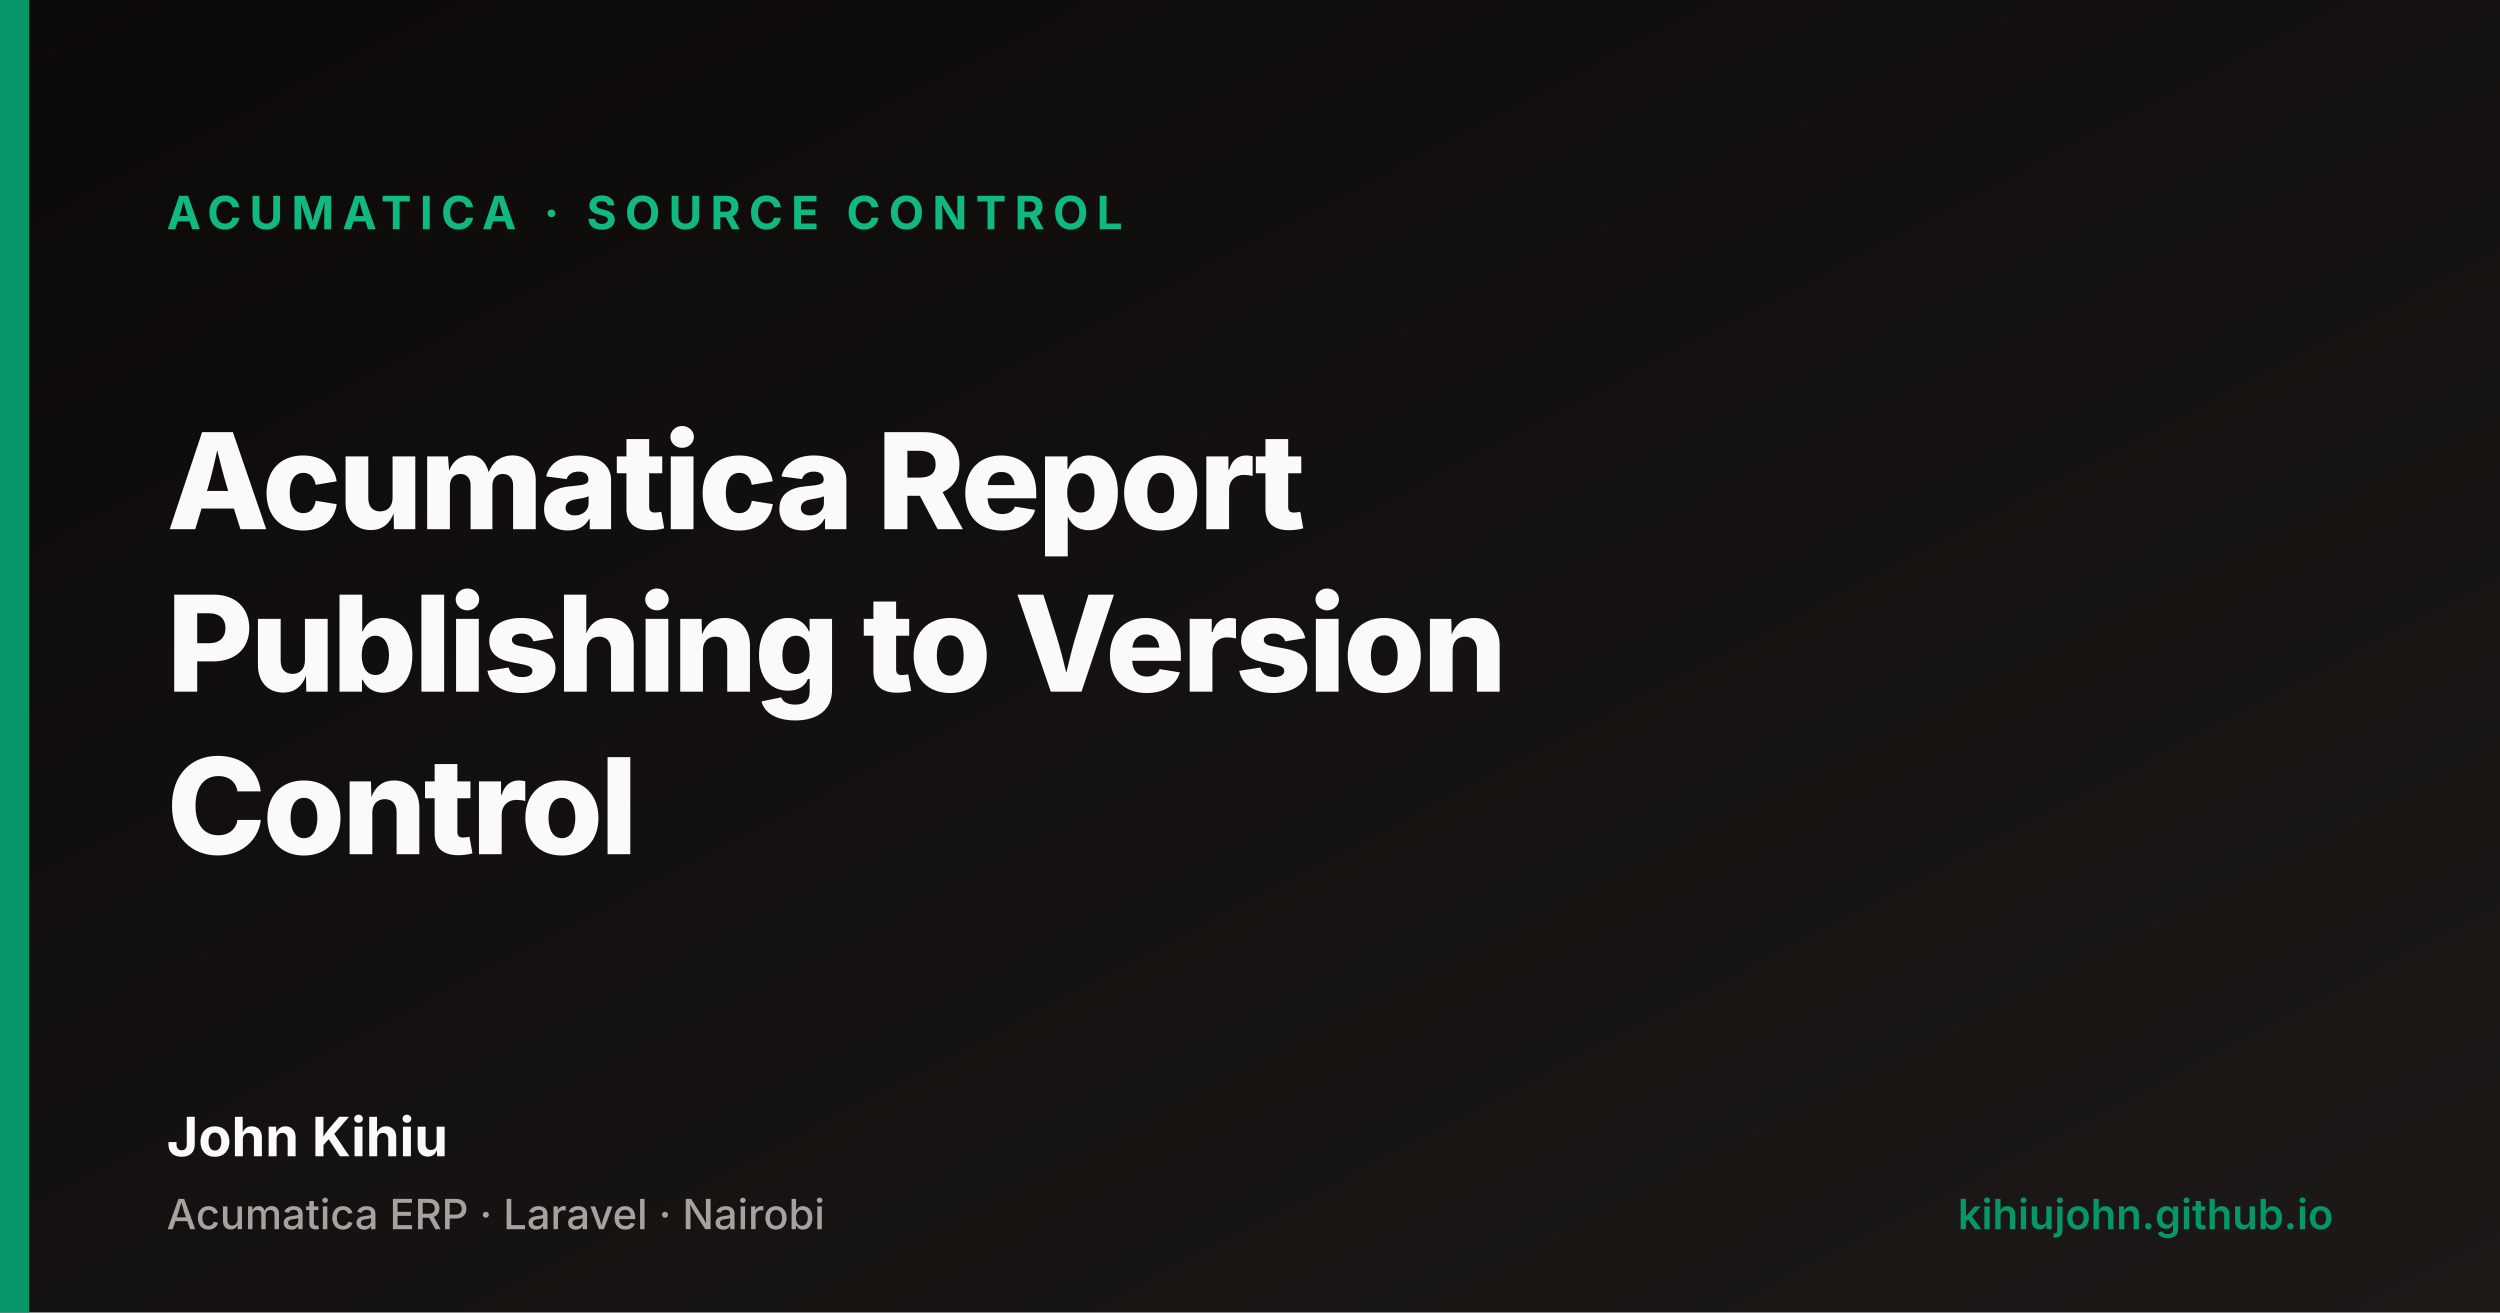
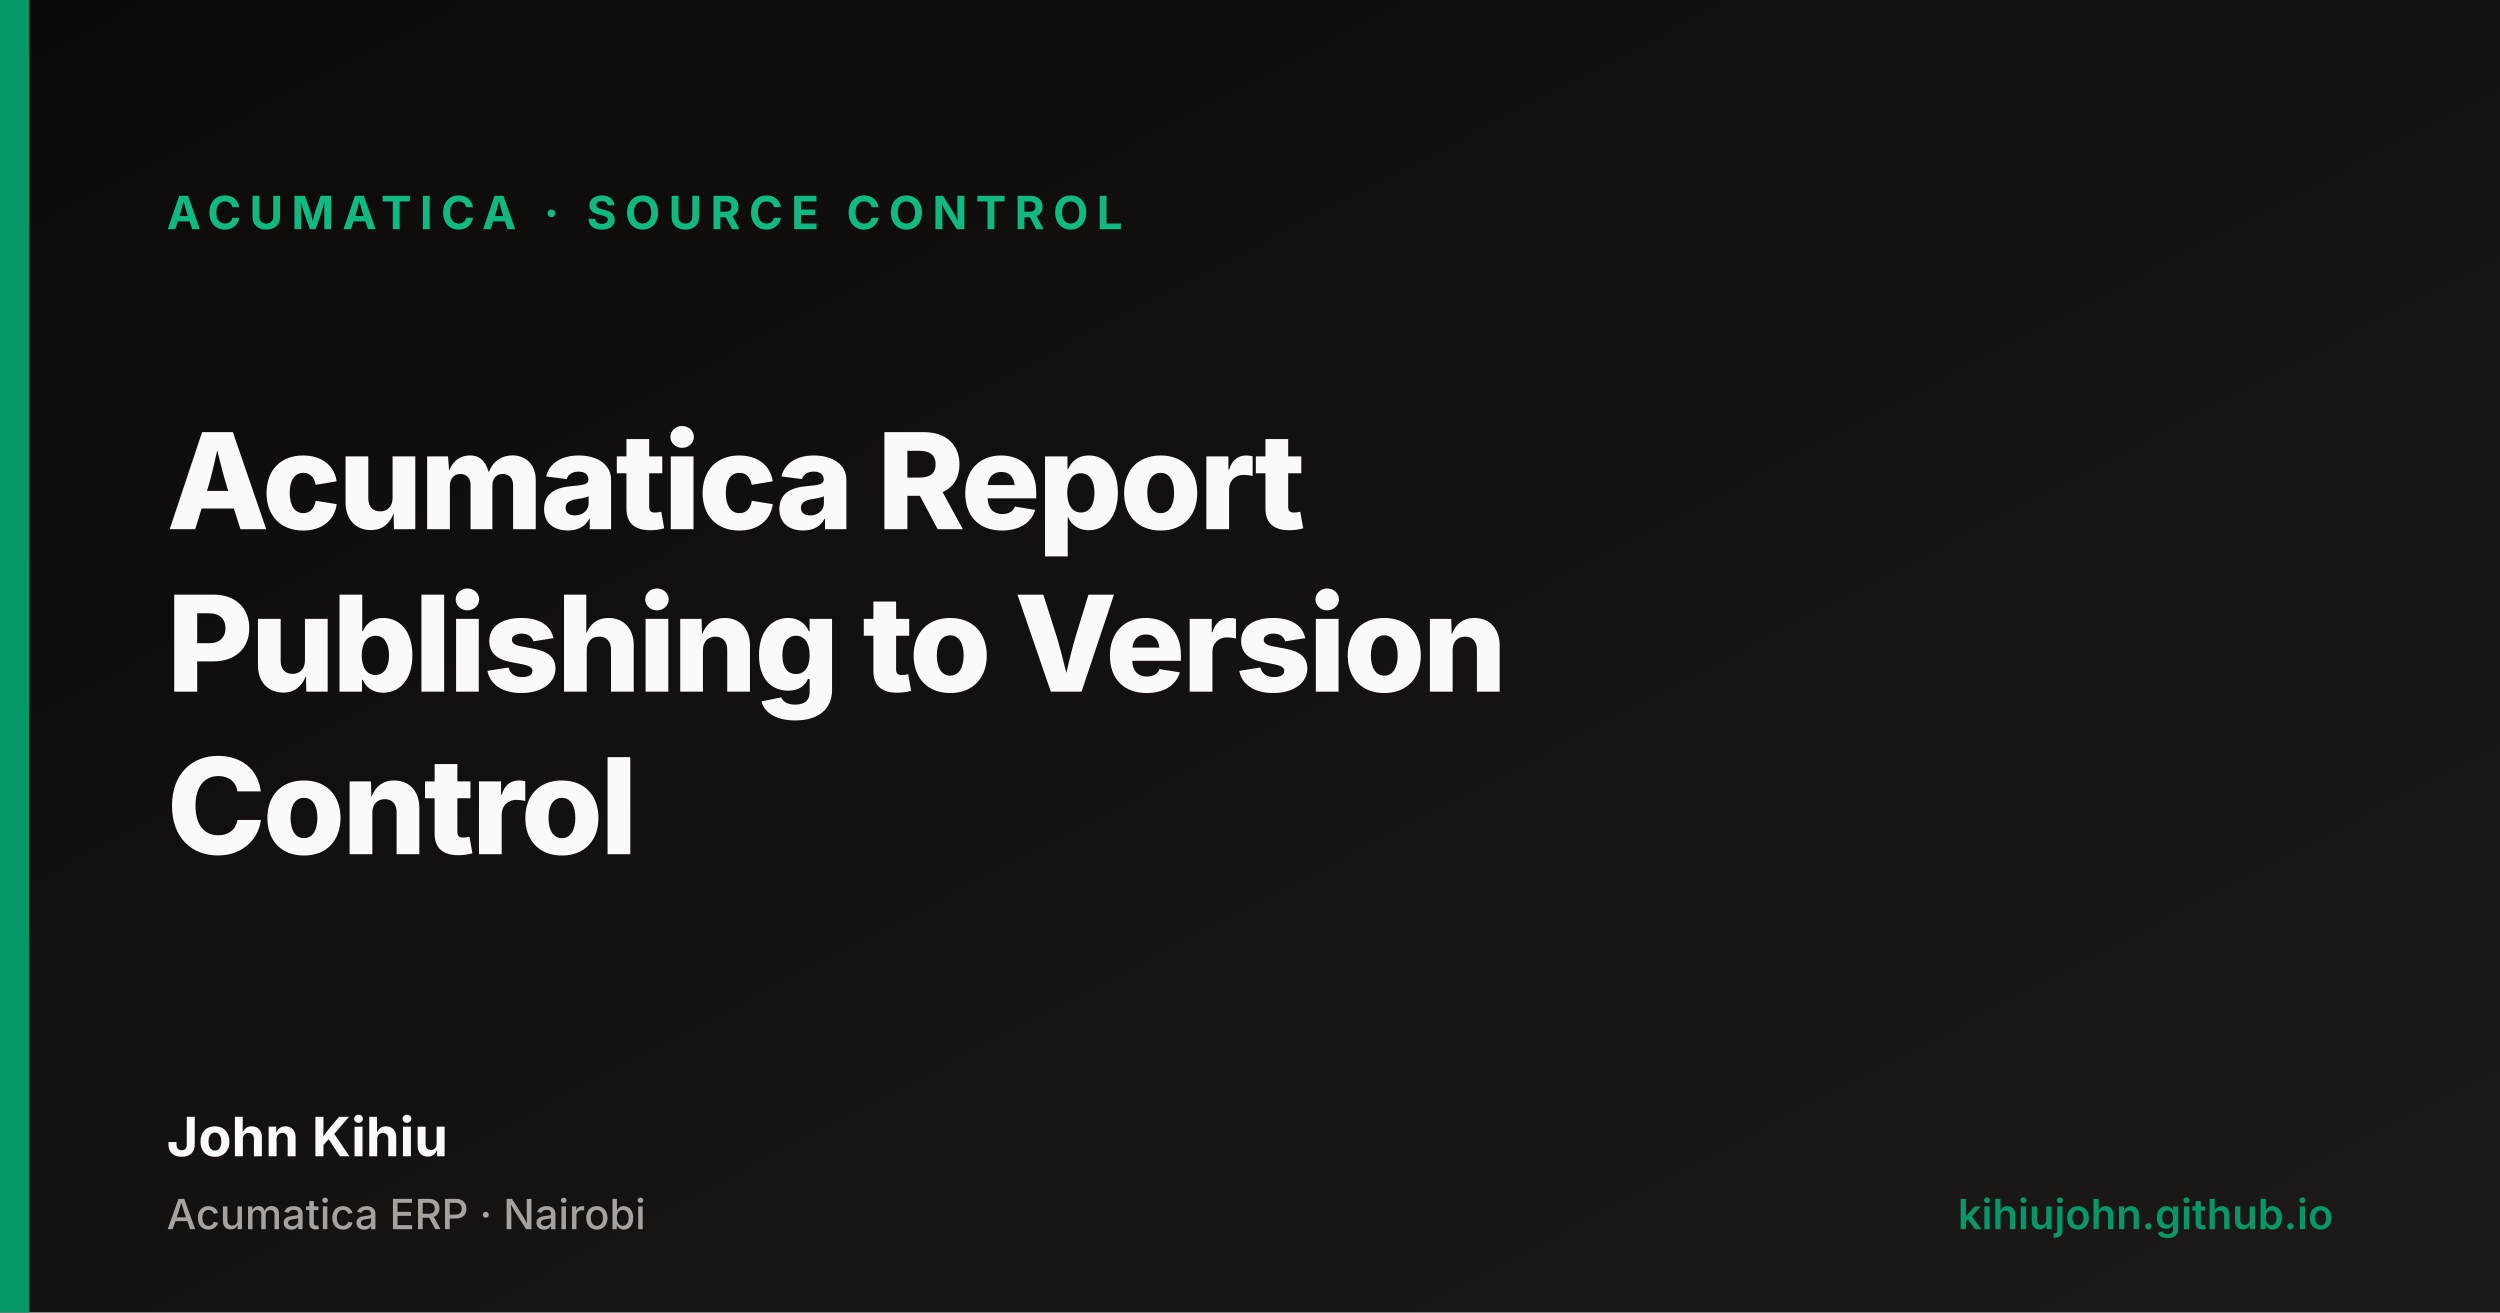
<svg xmlns="http://www.w3.org/2000/svg" viewBox="0 0 1200 630" width="1200" height="630">
  <defs>
    <linearGradient id="bg" x1="0" y1="0" x2="1" y2="1">
      <stop offset="0" stop-color="#0C0A09" />
      <stop offset="1" stop-color="#1C1917" />
    </linearGradient>
  </defs>
  <rect width="1200" height="630" fill="url(#bg)" />
  <rect x="0" y="0" width="14" height="630" fill="#059669" />
  <text x="80" y="110" font-family="Inter, system-ui, sans-serif" font-size="22" font-weight="700" fill="#10B981" letter-spacing="4">ACUMATICA · SOURCE CONTROL</text>
  <text x="80" y="254" font-family="Plus Jakarta Sans, Inter, system-ui, sans-serif" font-size="64" font-weight="800" fill="#FAFAF9" letter-spacing="-1.5">Acumatica Report</text>
  <text x="80" y="332" font-family="Plus Jakarta Sans, Inter, system-ui, sans-serif" font-size="64" font-weight="800" fill="#FAFAF9" letter-spacing="-1.5">Publishing to Version</text>
  <text x="80" y="410" font-family="Plus Jakarta Sans, Inter, system-ui, sans-serif" font-size="64" font-weight="800" fill="#FAFAF9" letter-spacing="-1.5">Control</text>
  <text x="80" y="555" font-family="Inter, system-ui, sans-serif" font-size="26" font-weight="700" fill="#FAFAF9">John Kihiu</text>
-   <text x="80" y="590" font-family="Inter, system-ui, sans-serif" font-size="20" font-weight="500" fill="#A8A29E">Acumatica ERP · Laravel · Nairobi</text>
+   <text x="80" y="590" font-family="Inter, system-ui, sans-serif" font-size="20" font-weight="500" fill="#A8A29E">Acumatica ERP · Nairobi</text>
  <text x="1120" y="590" font-family="Inter, system-ui, sans-serif" font-size="20" font-weight="600" fill="#059669" text-anchor="end">kihiujohn.github.io</text>
</svg>
